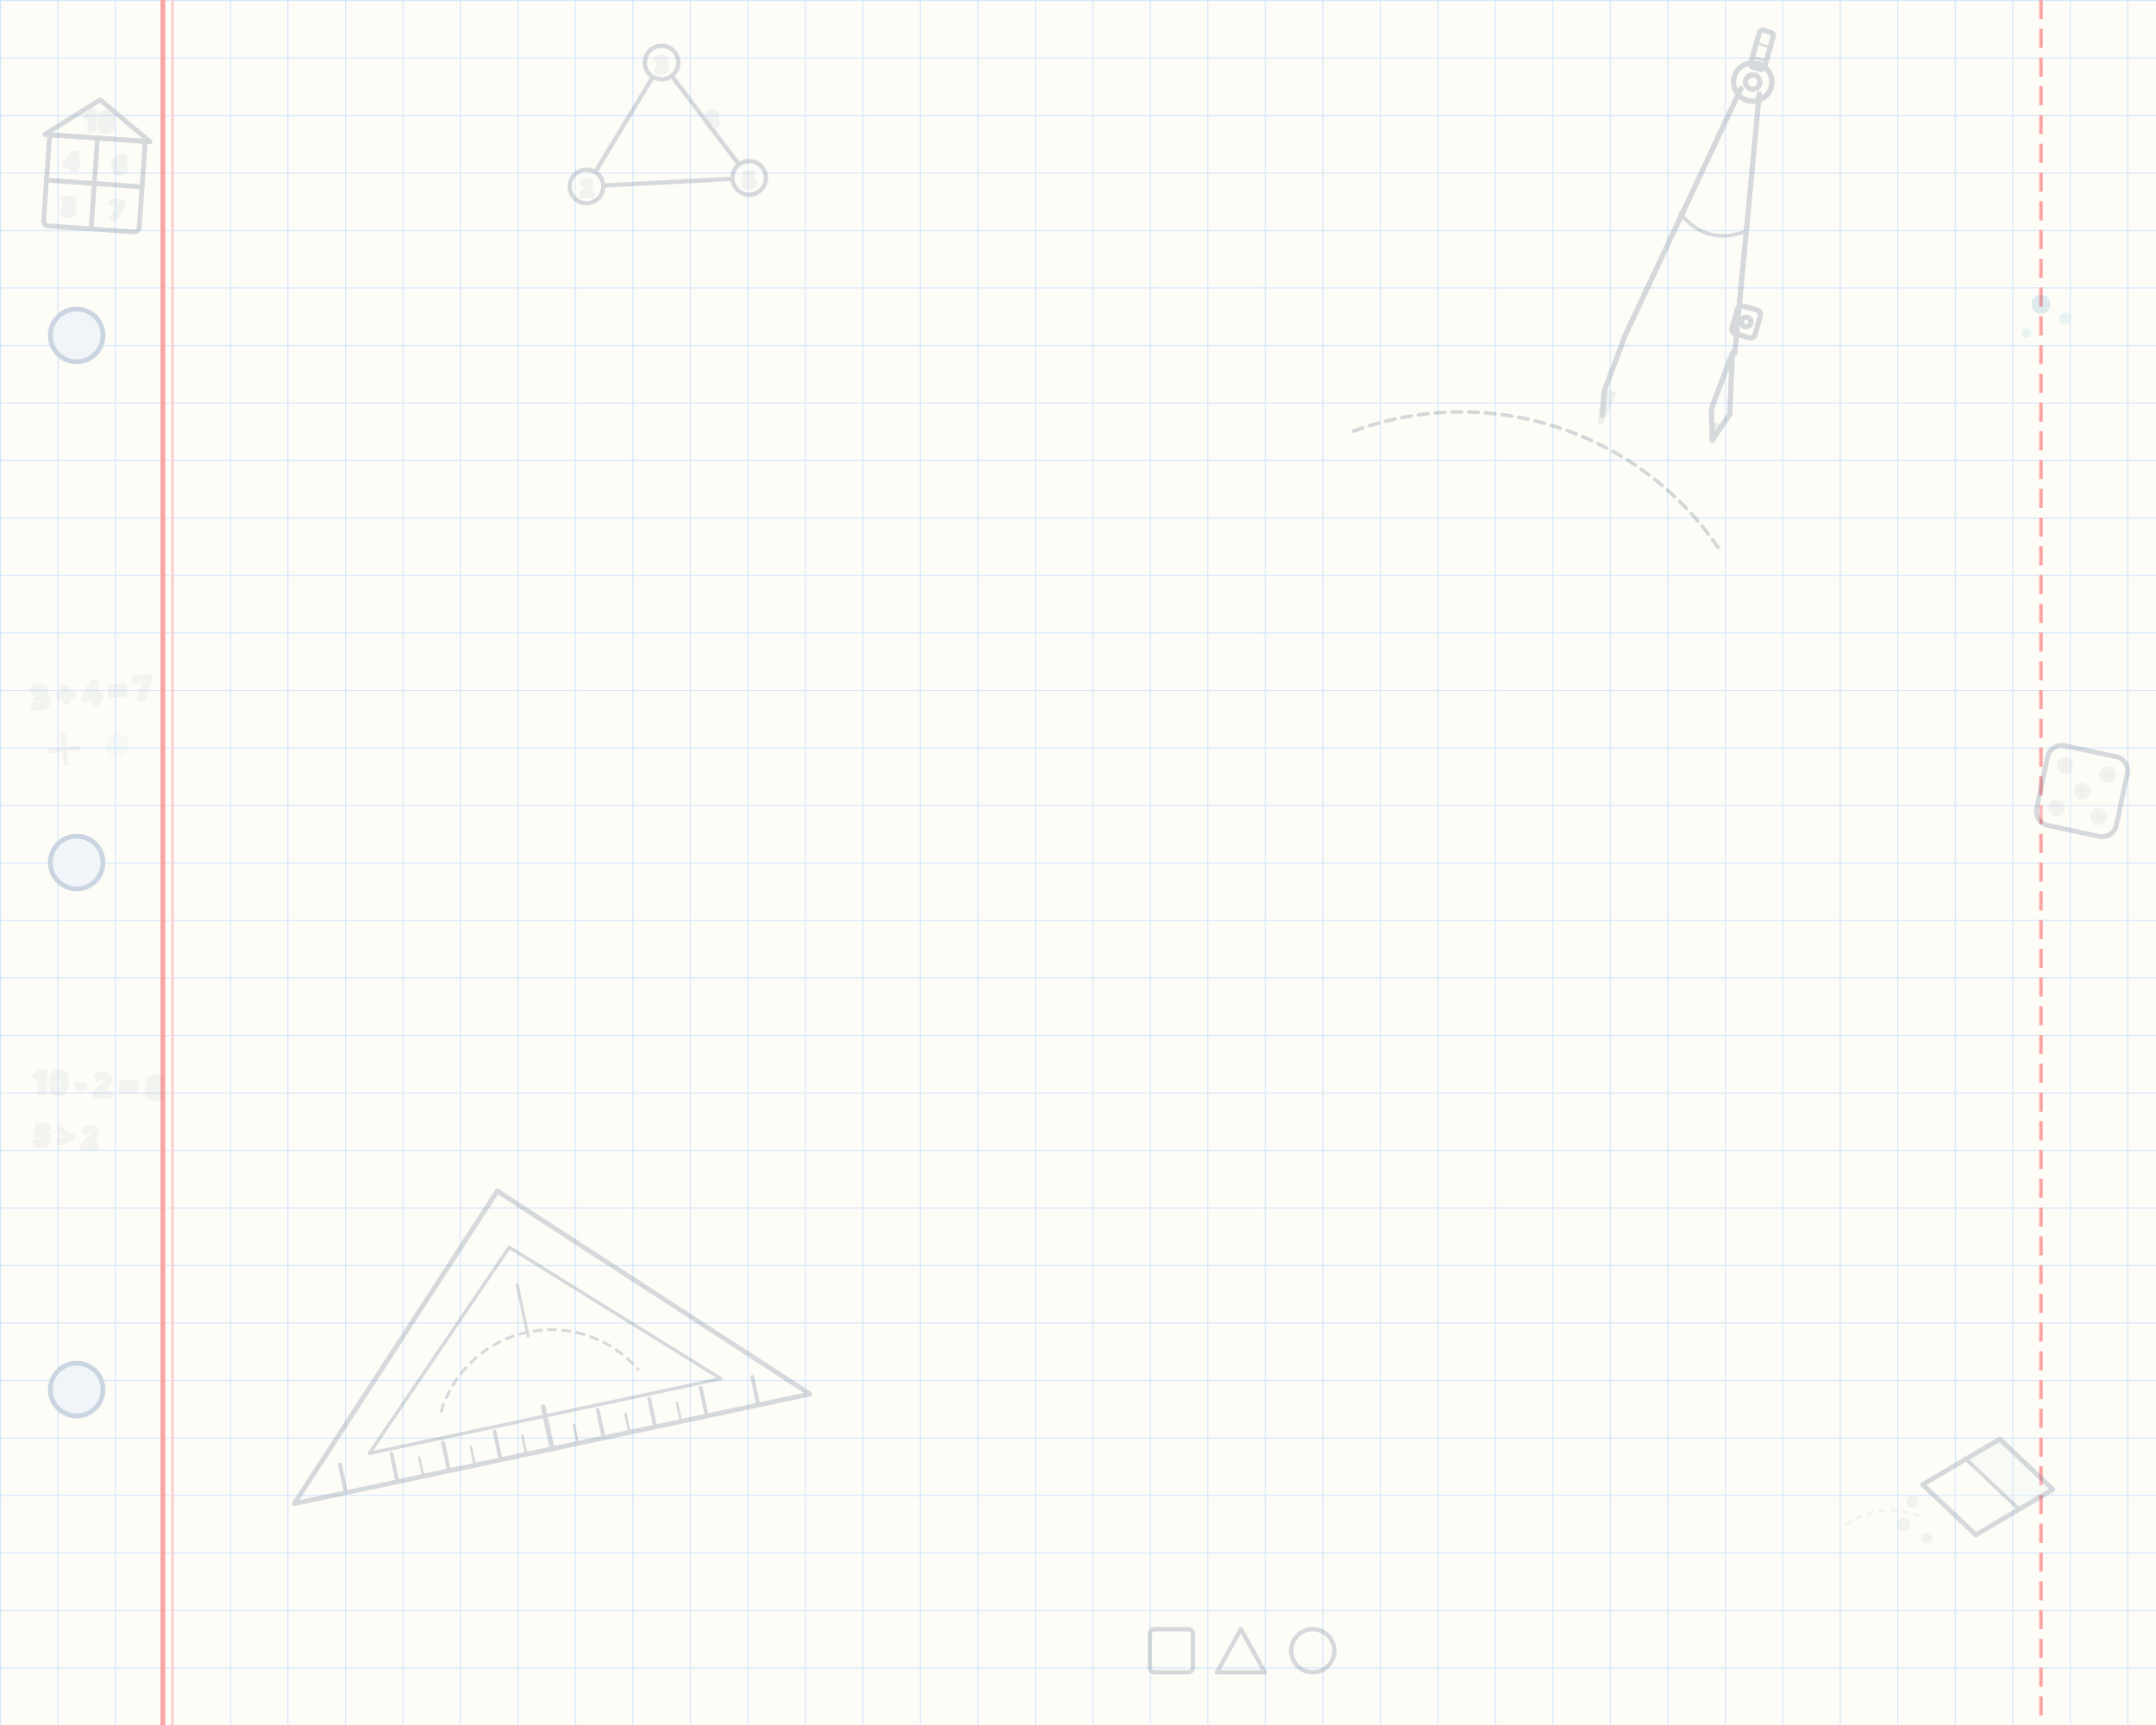
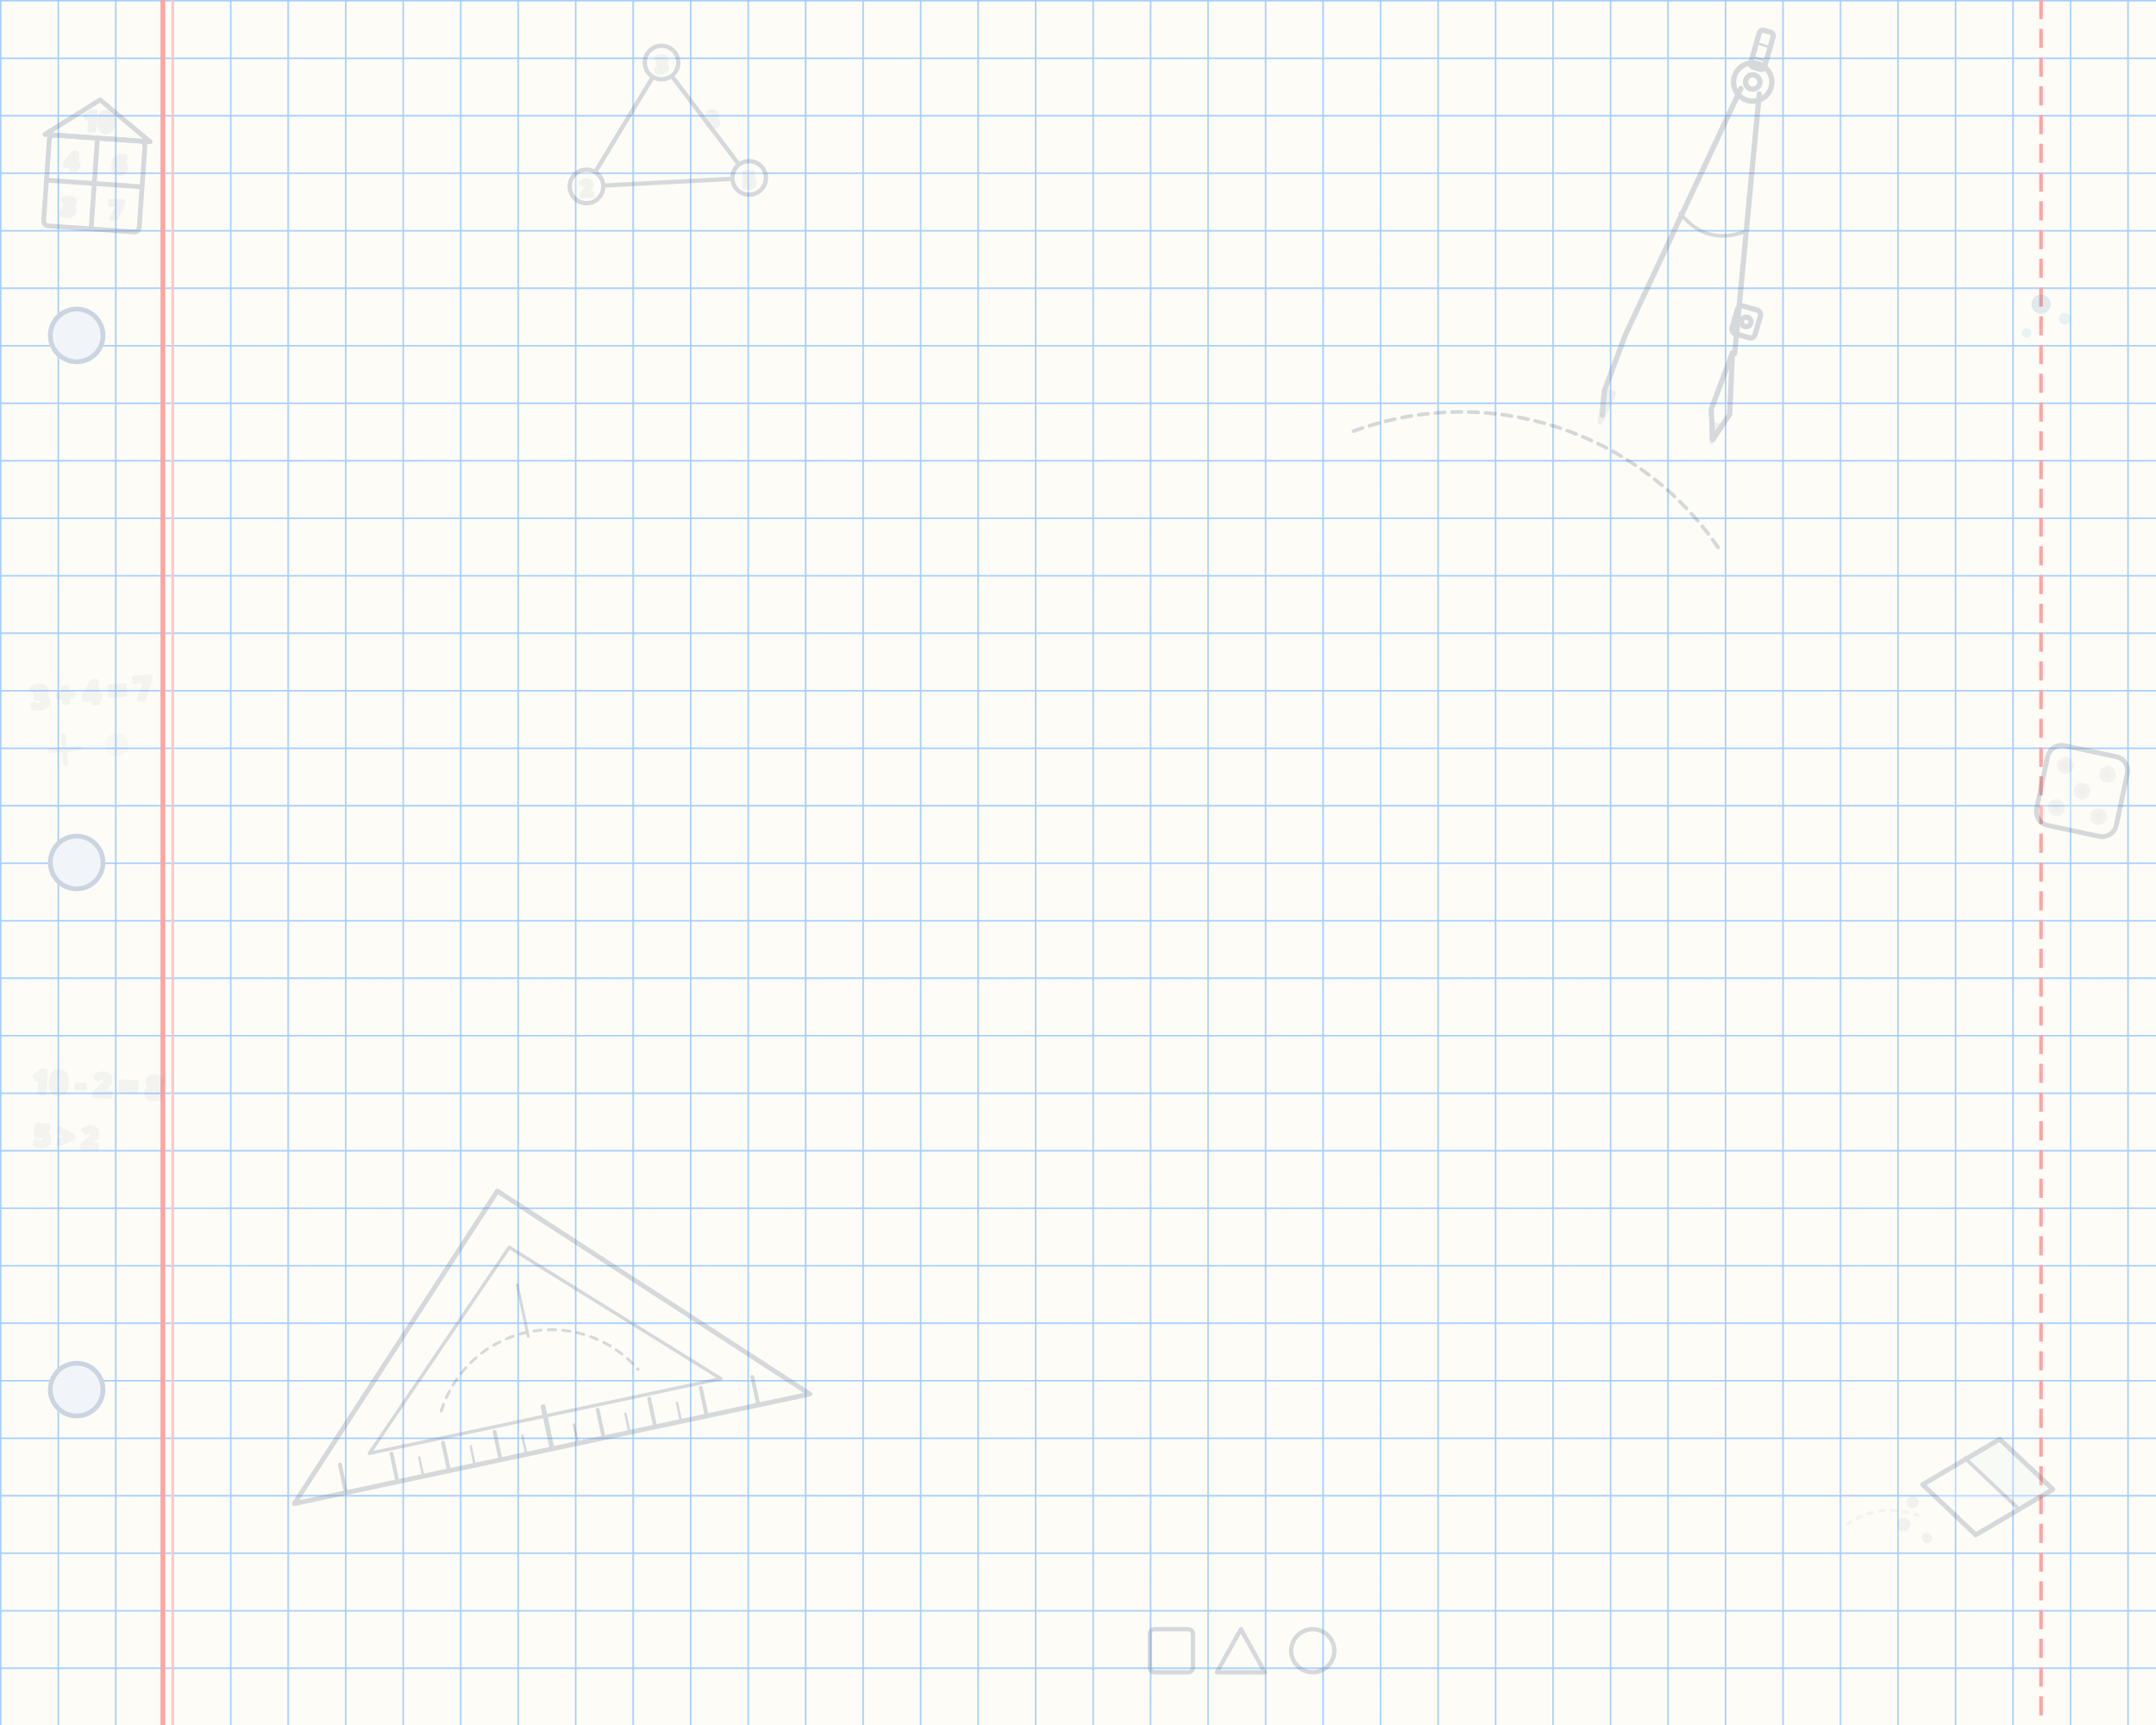
<svg xmlns="http://www.w3.org/2000/svg" width="900" height="720" viewBox="0 0 900 720">
  <defs>
    <pattern id="rechenkaestchen" width="24" height="24" patternUnits="userSpaceOnUse">
-       <path d="M 24 0 L 0 0 0 24" fill="none" stroke="#bfdbfe" stroke-width="0.85" opacity="0.65" />
+       <path d="M 24 0 L 0 0 0 24" fill="none" stroke="#93c5fd" stroke-width="1.2" opacity="0.85" />
    </pattern>
    <style>
      .bleistift {
        fill: none;
        stroke: #64748b;
        stroke-linecap: round;
        stroke-linejoin: round;
        opacity: 0.26;
      }
      .bleistift-fein {
        fill: none;
        stroke: #475569;
        stroke-linecap: round;
        stroke-linejoin: round;
        opacity: 0.22;
      }
      .mathe-blau {
        fill: #0284c7;
        opacity: 0.085;
      }
      .mathe-blau-kraeftig {
        fill: #0369a1;
        opacity: 0.12;
      }
      .mathe-rot {
        fill: #dc2626;
        opacity: 0.09;
      }
    </style>
  </defs>
  <rect width="900" height="720" fill="#fdfcf7" />
  <rect width="900" height="720" fill="url(#rechenkaestchen)" />
  <line x1="68" y1="0" x2="68" y2="720" stroke="#fca5a5" stroke-width="2" />
  <line x1="72" y1="0" x2="72" y2="720" stroke="#fecaca" stroke-width="1" />
  <line x1="852" y1="0" x2="852" y2="720" stroke="#fca5a5" stroke-width="1.5" stroke-dasharray="8,4" />
  <g fill="#f1f5f9" stroke="#cbd5e1" stroke-width="2">
    <circle cx="32" cy="140" r="11" />
    <circle cx="32" cy="360" r="11" />
    <circle cx="32" cy="580" r="11" />
  </g>
  <g transform="translate(730, 40) rotate(16)">
    <path class="bleistift-fein" stroke-width="1.5" stroke-dasharray="4,3" d="M -120 180 A 130 130 0 0 1 40 185" />
    <g class="bleistift" stroke-width="2.2">
      <rect x="-3" y="-28" width="6" height="16" rx="1.5" />
      <line x1="-3" y1="-22" x2="3" y2="-22" stroke-width="1" />
      <line x1="-3" y1="-16" x2="3" y2="-16" stroke-width="1" />
      <circle cx="0" cy="-6" r="8" />
      <circle cx="0" cy="-6" r="3" />
      <path d="M -4 -2 L -22 110 L -24 135 L -22 145" />
      <polygon points="-24,135 -20,135 -22,148" fill="#64748b" opacity="0.35" />
      <path d="M 4 -2 L 24 105" />
      <rect x="20" y="85" width="10" height="12" rx="2" />
      <circle cx="25" cy="91" r="2" />
      <path d="M 23 105 L 29 130 L 25 142 L 21 130 Z" />
      <polygon points="23,136 27,136 25,143" fill="#64748b" opacity="0.4" />
      <path d="M -14 55 Q 0 65 14 55" stroke-width="1.5" />
    </g>
  </g>
  <g class="bleistift" stroke-width="2" transform="translate(100, 520) rotate(-12)">
    <polygon points="0,110 110,0 220,110" />
    <polygon points="35,96 110,24 185,96" stroke-width="1.4" />
    <line x1="110" y1="110" x2="110" y2="92" stroke-width="2" />
    <line x1="88" y1="110" x2="88" y2="98" stroke-width="1.6" />
    <line x1="66" y1="110" x2="66" y2="98" stroke-width="1.6" />
    <line x1="44" y1="110" x2="44" y2="98" stroke-width="1.6" />
    <line x1="22" y1="110" x2="22" y2="98" stroke-width="1.6" />
    <line x1="132" y1="110" x2="132" y2="98" stroke-width="1.6" />
    <line x1="154" y1="110" x2="154" y2="98" stroke-width="1.6" />
    <line x1="176" y1="110" x2="176" y2="98" stroke-width="1.6" />
    <line x1="198" y1="110" x2="198" y2="98" stroke-width="1.6" />
    <line x1="99" y1="110" x2="99" y2="102" stroke-width="1" />
    <line x1="77" y1="110" x2="77" y2="102" stroke-width="1" />
    <line x1="55" y1="110" x2="55" y2="102" stroke-width="1" />
    <line x1="121" y1="110" x2="121" y2="102" stroke-width="1" />
    <line x1="143" y1="110" x2="143" y2="102" stroke-width="1" />
    <line x1="165" y1="110" x2="165" y2="102" stroke-width="1" />
    <path d="M 68 85 A 48 48 0 0 1 152 85" stroke-width="1.2" stroke-dasharray="3,3" />
    <line x1="110" y1="62" x2="110" y2="40" stroke-width="1.2" />
  </g>
  <g class="bleistift" stroke-width="2" transform="translate(18, 38) rotate(4)">
    <polygon points="24,2 46,18 2,18" />
    <text x="24" y="15" font-family="'Andika', system-ui, sans-serif" font-size="11" font-weight="900" fill="#475569" opacity="0.3" text-anchor="middle">10</text>
    <rect x="4" y="18" width="40" height="38" rx="2" />
    <line x1="24" y1="18" x2="24" y2="56" />
    <line x1="4" y1="37" x2="44" y2="37" />
    <text x="14" y="32" font-family="'Andika', system-ui, sans-serif" font-size="10" font-weight="bold" fill="#475569" opacity="0.28" text-anchor="middle">4</text>
    <text x="34" y="32" font-family="'Andika', system-ui, sans-serif" font-size="10" font-weight="bold" fill="#475569" opacity="0.28" text-anchor="middle">6</text>
    <text x="14" y="51" font-family="'Andika', system-ui, sans-serif" font-size="10" font-weight="bold" fill="#475569" opacity="0.28" text-anchor="middle">3</text>
    <text x="34" y="51" font-family="'Andika', system-ui, sans-serif" font-size="10" font-weight="bold" fill="#475569" opacity="0.28" text-anchor="middle">7</text>
  </g>
  <g class="bleistift" stroke-width="1.8" transform="translate(240, 24) rotate(-3)">
    <polygon points="36,4 70,54 2,54" />
    <circle cx="36" cy="4" r="7" fill="#fdfcf7" />
    <circle cx="70" cy="54" r="7" fill="#fdfcf7" />
    <circle cx="2" cy="54" r="7" fill="#fdfcf7" />
    <text x="36" y="8" font-family="'Andika', system-ui, sans-serif" font-size="9" font-weight="900" fill="#475569" opacity="0.3" text-anchor="middle">3</text>
    <text x="70" y="58" font-family="'Andika', system-ui, sans-serif" font-size="9" font-weight="900" fill="#475569" opacity="0.3" text-anchor="middle">5</text>
    <text x="2" y="58" font-family="'Andika', system-ui, sans-serif" font-size="9" font-weight="900" fill="#475569" opacity="0.3" text-anchor="middle">2</text>
    <text x="56" y="32" font-family="'Andika', system-ui, sans-serif" font-size="9" font-weight="bold" fill="#475569" opacity="0.28" text-anchor="middle">8</text>
  </g>
  <g class="bleistift" stroke-width="2" transform="translate(856, 310) rotate(12)">
    <rect x="0" y="0" width="34" height="34" rx="6" fill="#fdfcf7" />
    <circle cx="8" cy="8" r="2.5" fill="#475569" opacity="0.3" />
    <circle cx="26" cy="8" r="2.5" fill="#475569" opacity="0.3" />
    <circle cx="17" cy="17" r="2.5" fill="#475569" opacity="0.3" />
    <circle cx="8" cy="26" r="2.5" fill="#475569" opacity="0.3" />
    <circle cx="26" cy="26" r="2.5" fill="#475569" opacity="0.3" />
  </g>
  <g class="bleistift" stroke-width="2" transform="translate(800, 610) rotate(-15)">
    <path d="M 0 10 L 36 0 L 52 26 L 16 36 Z" fill="#fdfcf7" />
    <line x1="20" y1="4" x2="36" y2="30" stroke-width="1.5" />
    <path class="mathe-blau" d="M 20 4 L 36 0 L 52 26 L 36 30 Z" />
    <circle cx="-6" cy="16" r="1.5" fill="#64748b" opacity="0.3" />
    <circle cx="-12" cy="24" r="1.8" fill="#64748b" opacity="0.3" />
    <circle cx="-4" cy="32" r="1.2" fill="#64748b" opacity="0.3" />
    <path class="bleistift-fein" stroke-width="1.2" stroke-dasharray="2,3" d="M -35 18 Q -20 12 -5 22" />
  </g>
  <g class="bleistift-fein" stroke-width="1.8" transform="translate(12, 280) rotate(-5)">
    <text x="0" y="16" font-family="'Andika', system-ui, sans-serif" font-size="13" font-weight="bold" fill="#475569" opacity="0.25">3 + 4 = 7</text>
    <path d="M 12 28 L 12 40 M 6 34 L 18 34" stroke="#475569" stroke-width="2" opacity="0.25" />
    <circle cx="34" cy="34" r="4" fill="#0284c7" opacity="0.15" />
  </g>
  <g class="bleistift-fein" stroke-width="1.8" transform="translate(14, 440) rotate(3)">
    <text x="0" y="16" font-family="'Andika', system-ui, sans-serif" font-size="13" font-weight="bold" fill="#475569" opacity="0.25">10 - 2 = 8</text>
    <text x="2" y="38" font-family="'Andika', system-ui, sans-serif" font-size="12" font-weight="bold" fill="#475569" opacity="0.25">5 &gt; 2</text>
  </g>
  <g transform="translate(840, 115)">
    <circle class="mathe-blau-kraeftig" cx="12" cy="12" r="4" />
    <circle class="mathe-blau" cx="22" cy="18" r="2.5" />
    <circle class="mathe-blau" cx="6" cy="24" r="2" />
  </g>
  <g class="bleistift" stroke-width="1.8" transform="translate(480, 680)">
    <rect x="0" y="0" width="18" height="18" rx="2" />
    <polygon points="38,0 48,18 28,18" />
    <circle cx="68" cy="9" r="9" />
  </g>
</svg>
